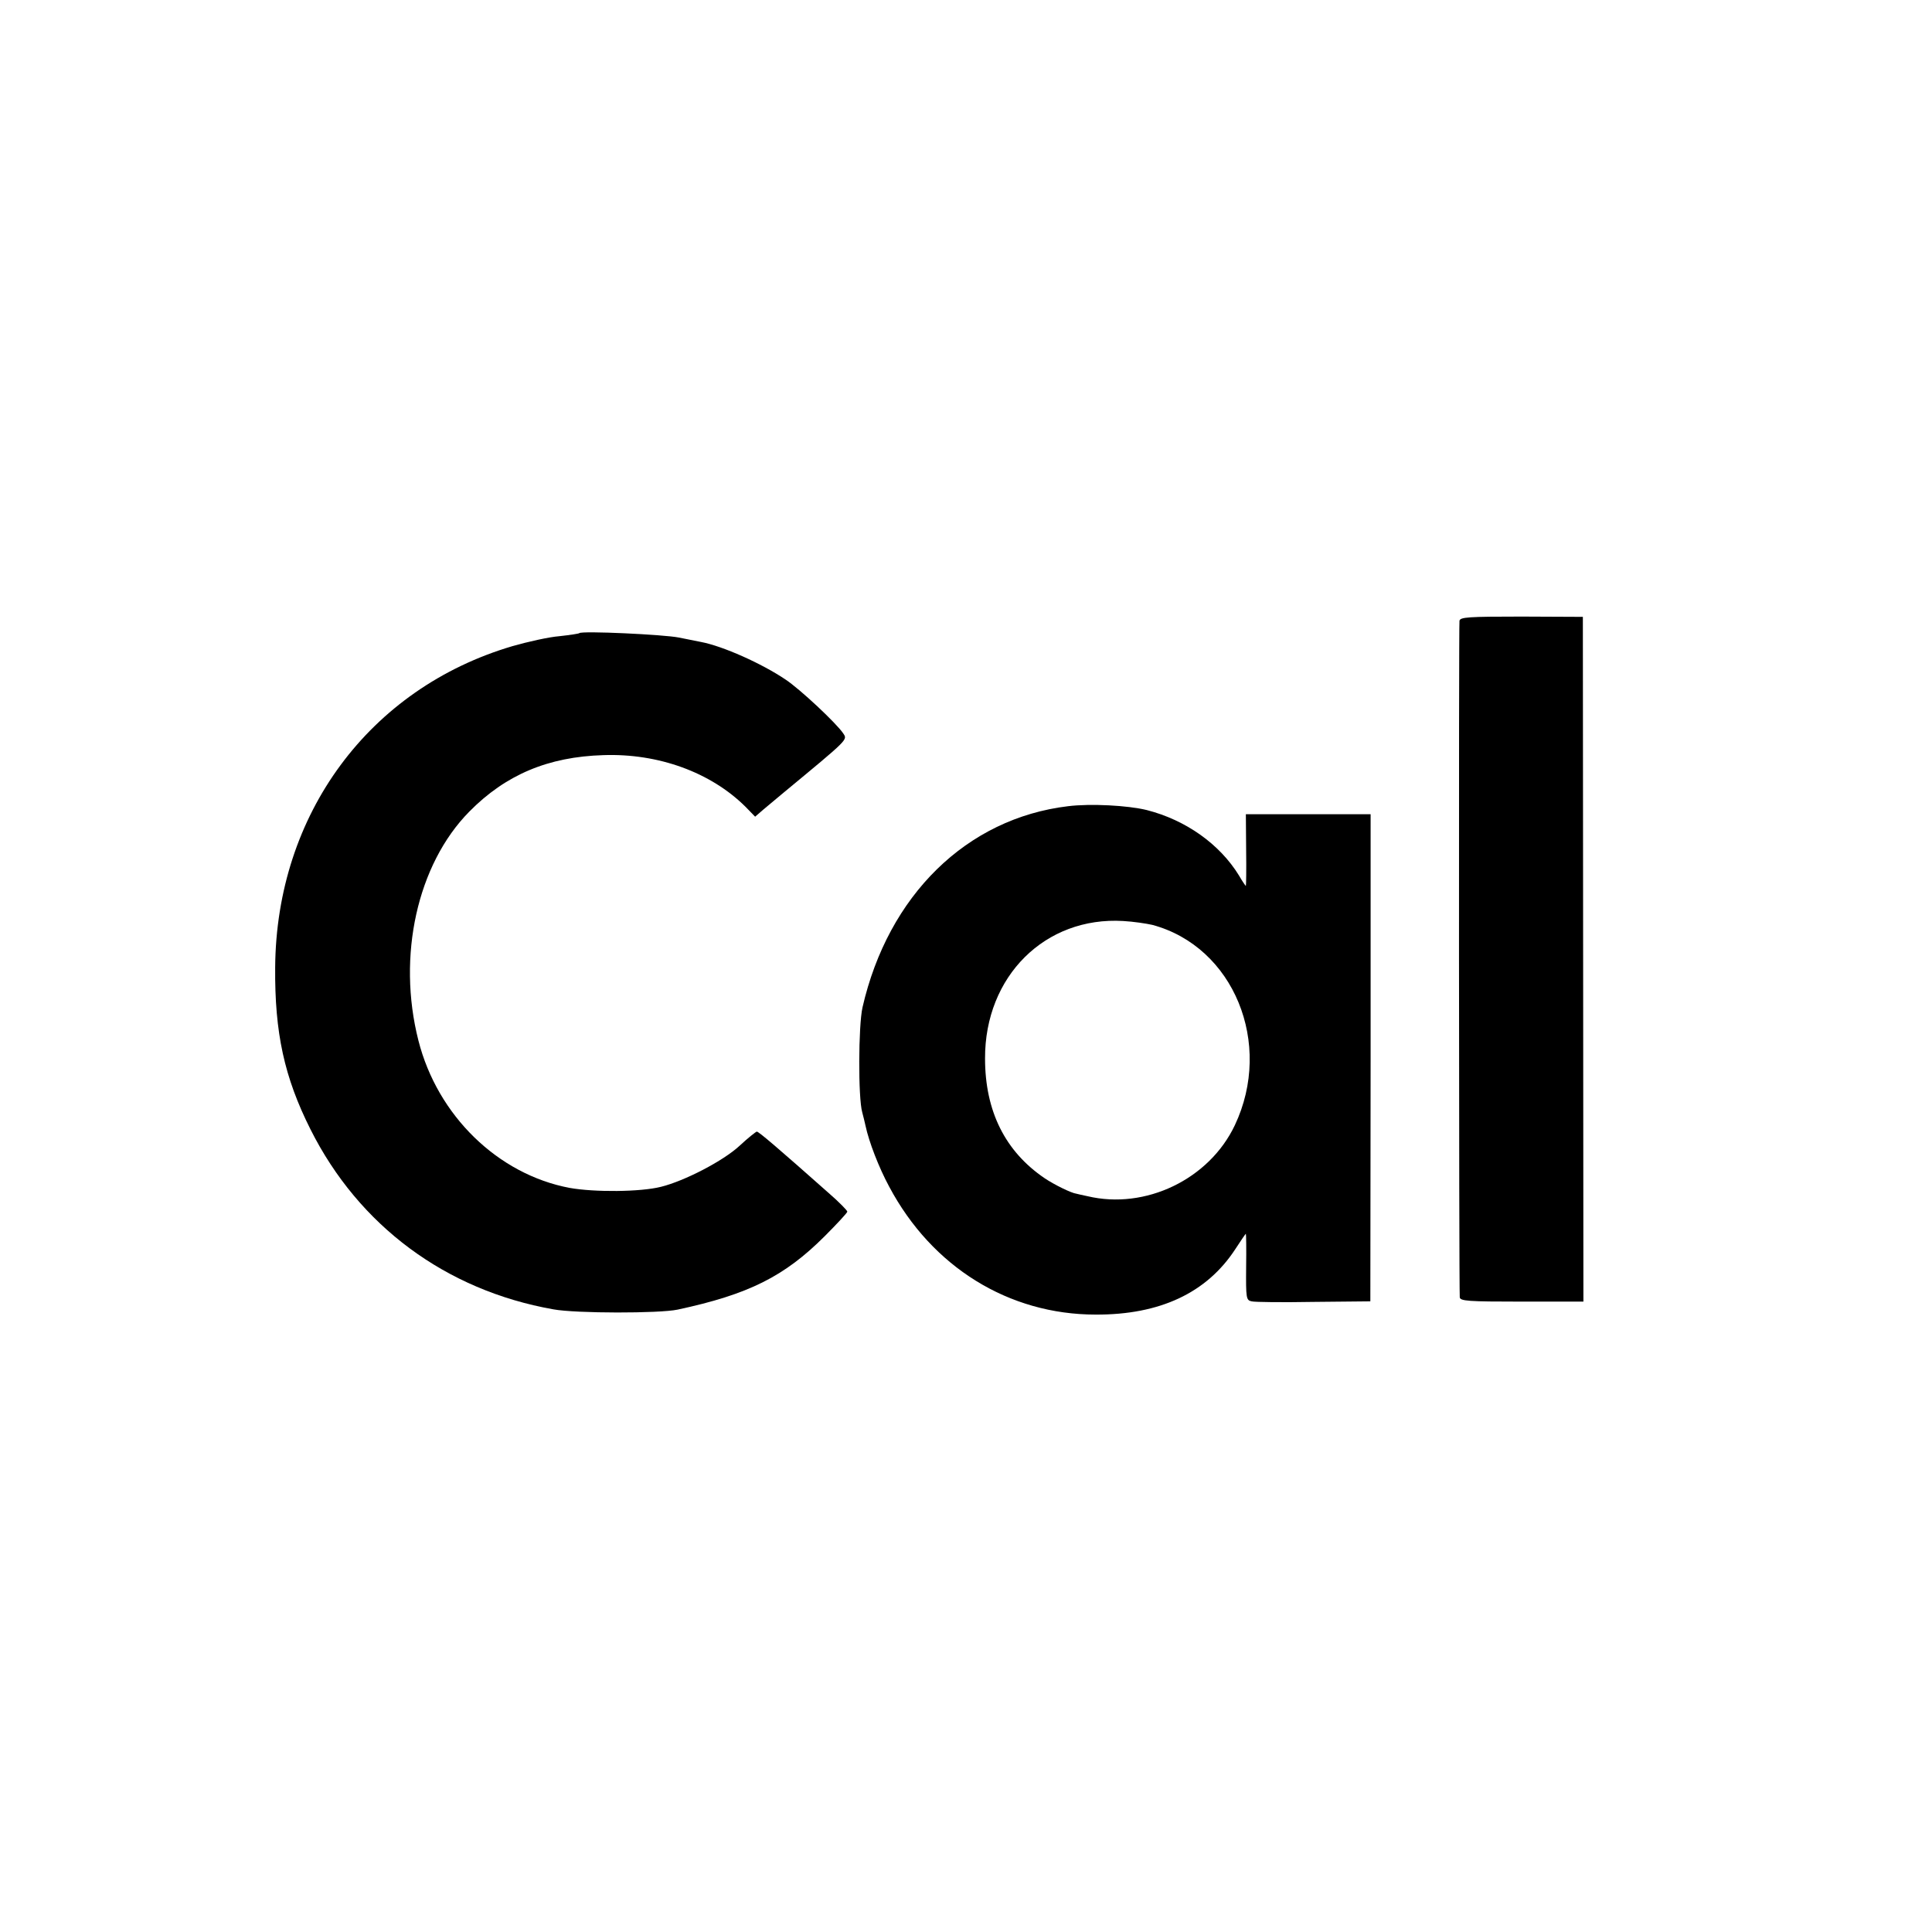
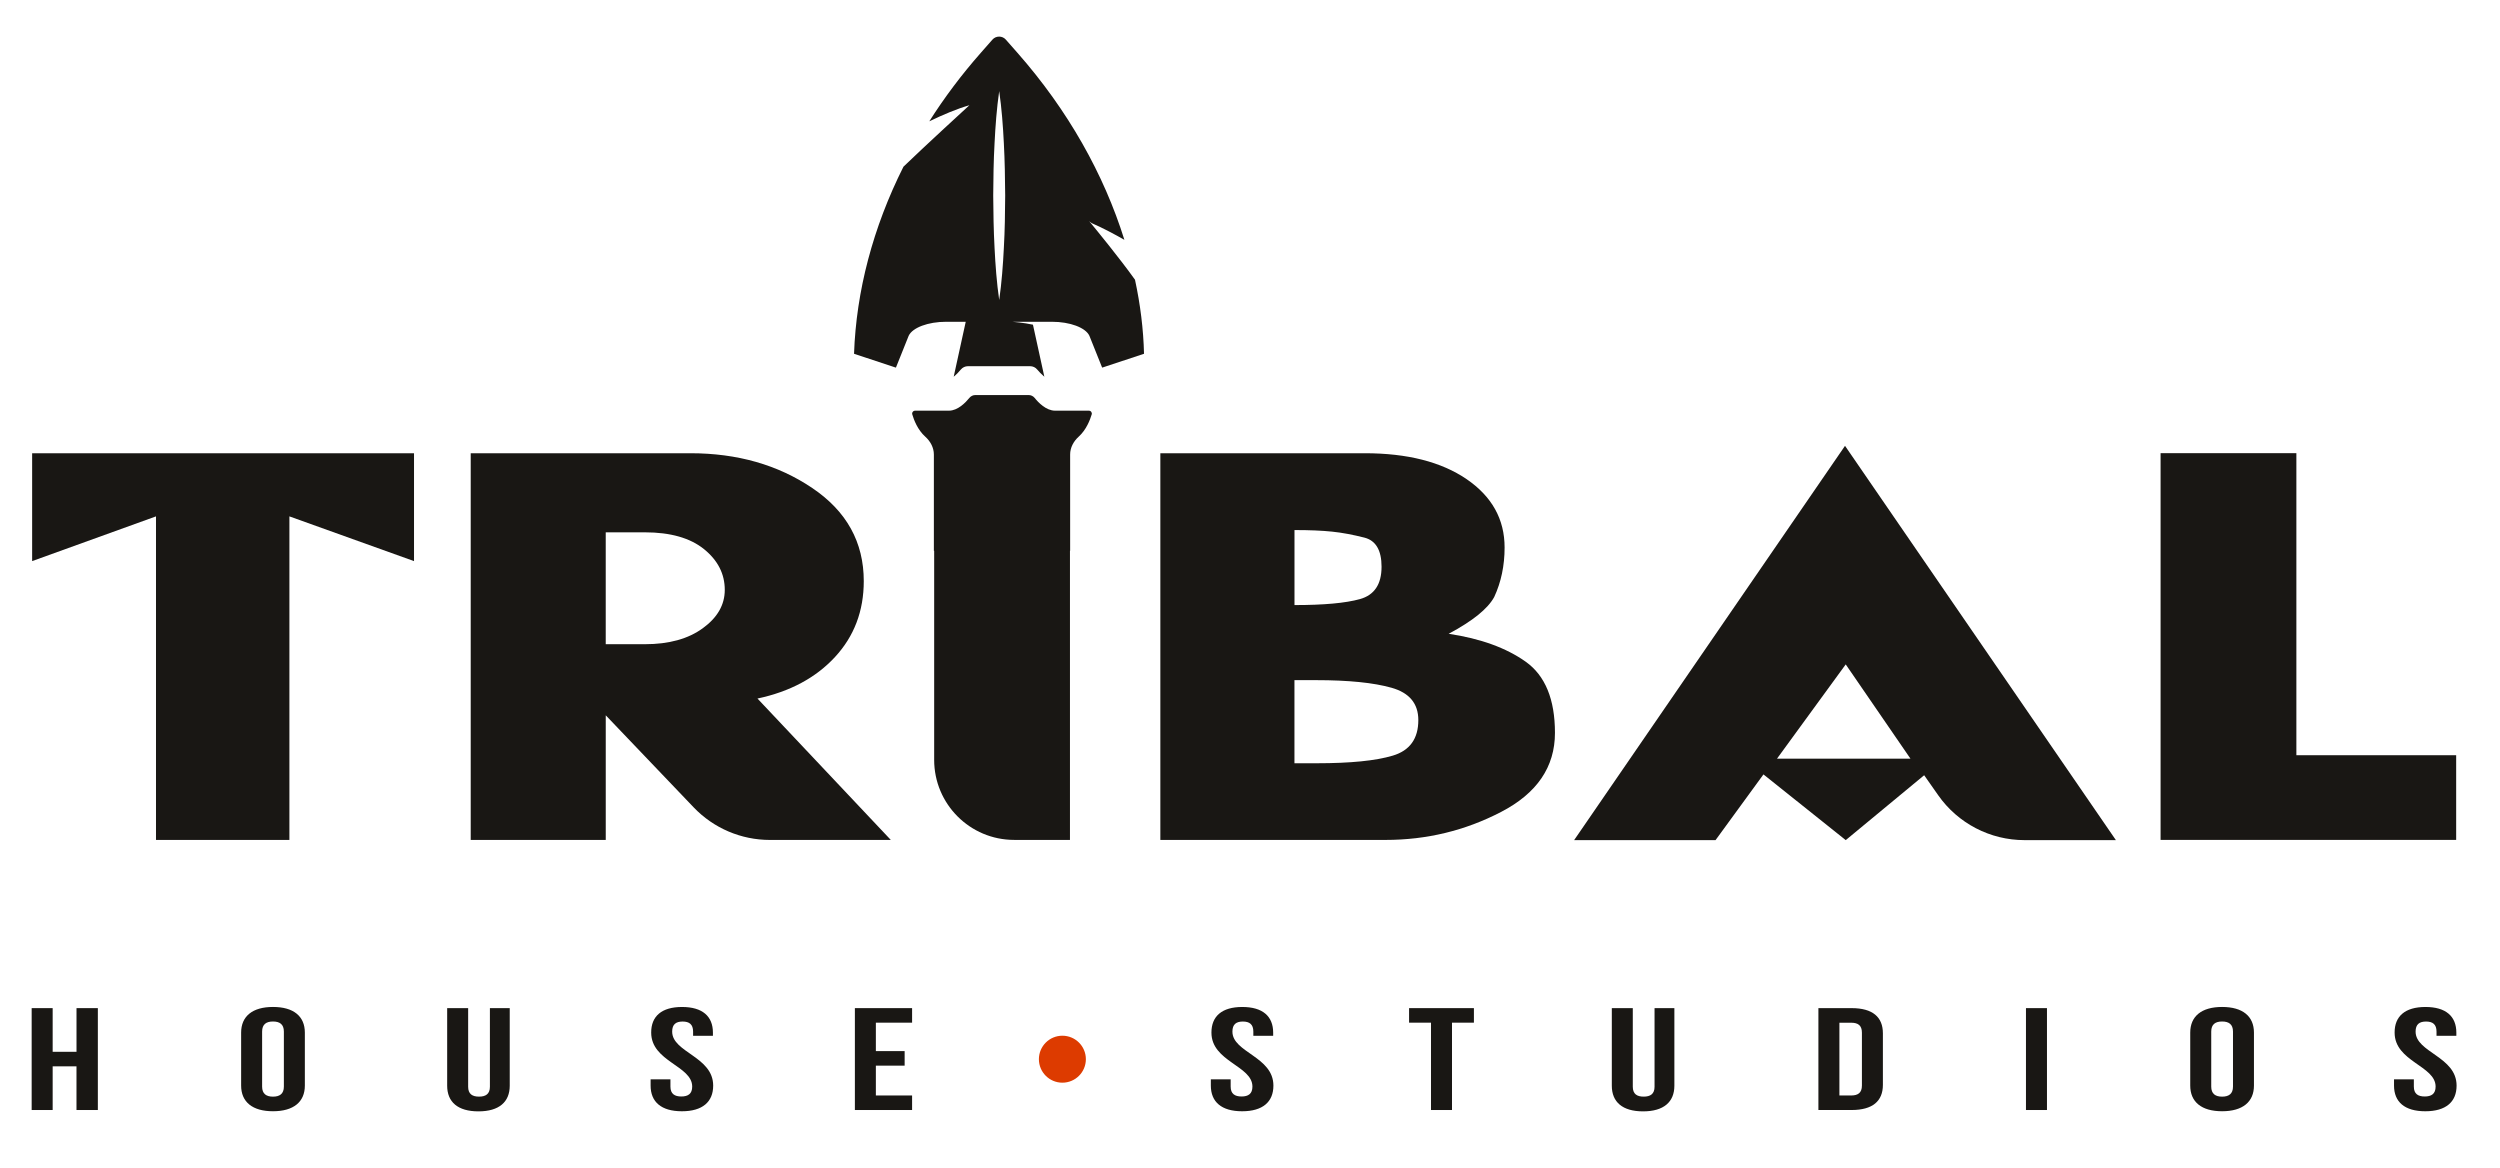
- <svg xmlns="http://www.w3.org/2000/svg" version="1.0" width="700pt" height="700pt" viewBox="0 0 700 700" preserveAspectRatio="xMidYMid meet">
-   <g transform="translate(0,700) scale(0.1,-0.1)" fill="#000000" stroke="none">
-     <path d="M5288 4751 c-3 -14 -2 -2406 1 -2451 1 -14 30 -16 224 -16 l224 0 -1 1241 -1 1240 -222 1 c-193 0 -222 -2 -225 -15z" />
-     <path d="M2099 4706 c-2 -2 -35 -7 -72 -11 -38 -3 -114 -20 -170 -36 -519 -153 -856 -609 -860 -1164 -2 -237 33 -398 128 -587 175 -349 490 -583 880 -652 81 -15 385 -15 450 -1 257 55 387 120 533 266 45 45 82 85 82 89 0 4 -30 35 -67 67 -185 164 -254 223 -261 223 -4 -1 -32 -23 -62 -51 -59 -55 -200 -128 -285 -149 -75 -19 -241 -20 -331 -4 -260 49 -479 262 -548 534 -78 306 -4 638 184 829 132 134 286 199 486 205 199 7 389 -62 515 -187 l35 -36 30 26 c16 13 49 41 73 61 238 197 232 191 216 215 -24 36 -156 160 -209 195 -86 58 -227 121 -306 136 -14 3 -50 10 -80 16 -54 11 -352 25 -361 16z" />
-     <path d="M3870 4079 c-368 -44 -652 -323 -745 -729 -15 -67 -16 -327 -1 -380 4 -14 9 -36 12 -49 12 -57 48 -151 86 -221 155 -291 433 -463 748 -463 233 -1 402 79 505 236 20 31 38 57 39 57 1 0 2 -54 1 -120 -1 -114 0 -121 20 -125 11 -3 112 -4 225 -2 l205 2 1 883 0 882 -226 0 -226 0 1 -130 c1 -71 0 -130 -1 -130 -1 0 -13 17 -25 38 -70 114 -193 201 -334 237 -69 17 -204 24 -285 14z m305 -430 c295 -79 439 -430 299 -726 -93 -196 -324 -307 -534 -257 -19 4 -37 8 -40 9 -18 2 -81 33 -115 56 -143 97 -216 243 -216 434 -1 298 218 515 501 498 36 -2 83 -9 105 -14z" />
+ <svg xmlns="http://www.w3.org/2000/svg" version="1.1" id="Layer_1" x="0px" y="0px" viewBox="0 0 1257.08 586.94" style="enable-background:new 0 0 1257.08 586.94;" xml:space="preserve">
+   <style type="text/css">
+ 	.st0{fill:#191714;}
+ 	.st1{fill:#DD3B00;}
+ </style>
+   <g>
+     <g>
+       <path class="st0" d="M208.18,227.9v54.24l-62.66-22.49v162.7H78.44v-162.7l-62.28,22.49V227.9H208.18z" />
+       <path class="st0" d="M447.93,422.35h-60.82c-14.47,0-28.31-5.91-38.31-16.38l-44.21-46.29v62.66h-67.9V227.9h110.47    c23.57,0,43.98,5.82,61.26,17.49c17.28,11.64,25.91,27.25,25.91,46.82c0,15-4.82,27.72-14.47,38.16s-22.63,17.4-38.98,20.88    L447.93,422.35z M304.59,323.93h19.68c12.05,0,21.76-2.66,29.12-8.04c7.37-5.35,11.05-11.78,11.05-19.27    c0-8.04-3.48-14.85-10.44-20.5c-6.96-5.61-16.87-8.45-29.74-8.45h-19.68v56.26H304.59z" />
+       <path class="st0" d="M686.24,227.9c21.43,0,38.51,4.36,51.23,13.04c12.72,8.71,19.09,20.15,19.09,34.36    c0,9.12-1.75,17.43-5.23,24.91c-3.22,5.91-10.85,12.05-22.9,18.48c16.08,2.4,28.98,7.11,38.77,14.06    c9.77,6.96,14.68,18.89,14.68,35.76c0,17.14-9.04,30.41-27.11,39.77c-18.07,9.39-37.43,14.06-58.04,14.06H583.46V227.9H686.24z     M650.89,304.25c14.74,0,25.7-0.99,32.95-3.01c7.22-2.02,10.85-7.43,10.85-16.26c0-8.3-2.89-13.19-8.63-14.65    c-5.76-1.46-11.2-2.49-16.26-3.01c-5.09-0.53-11.37-0.79-18.89-0.79v37.72L650.89,304.25L650.89,304.25z M650.89,383.79h11.26    c16.87,0,29.59-1.26,38.16-3.83c8.57-2.54,12.87-8.51,12.87-17.87c0-8.3-4.47-13.71-13.45-16.26c-8.98-2.54-21.64-3.83-37.96-3.83    h-10.88L650.89,383.79L650.89,383.79z" />
+       <path class="st0" d="M928.1,422.44l-41.38-33.04l-24.09,33.04h-71.11l136.21-198.26l136.21,198.26h-45.97    c-17.25,0-33.45-8.42-43.36-22.54l-7.08-10.09L928.1,422.44z M960.64,381.48l-32.55-47.4l-34.56,47.4H960.64z" />
+       <path class="st0" d="M1154.69,227.9v151.85h80.35v42.58h-148.63V227.87h68.28V227.9z" />
+       <g>
+         <path class="st0" d="M570.71,140.65c-7.84-10.97-19.68-25.38-22.43-28.71c-0.06-0.06-0.12-0.12-0.18-0.15     c0.03,0,0.03,0.03,0.06,0.03c-0.32-0.38-0.5-0.58-0.5-0.58l1.26,0.94c5.76,2.51,12.02,5.88,16.46,8.42     c-10.29-32.93-28.33-65.15-53.8-94.07l-5.82-6.61c-1.75-2.02-4.97-2.02-6.73,0l-5.82,6.61c-9.74,11.05-18.39,22.6-25.94,34.48     c7.02-3.39,14.09-6.37,20.18-8.1c0,0-23.25,21.29-33.16,30.91c-15.35,30.56-23.77,62.66-24.85,94.07l20.85,6.9h0.23l6.4-15.97     c1.93-4.09,9.77-7.02,18.8-7.02h9.88l-6.05,27.63c1.52-1.26,2.75-2.6,3.6-3.63c0.88-1.05,2.19-1.67,3.6-1.67h15.59h15.59     c1.4,0,2.72,0.58,3.6,1.67c0.85,1.02,2.11,2.37,3.6,3.63l-5.73-26.17c-4.44-0.99-10.41-1.46-10.41-1.46h10.09h2.81h7.08     c9.04,0,16.87,2.92,18.8,7.02l6.4,15.97h0.23l20.85-6.9C574.95,165.56,573.4,153.07,570.71,140.65z M504.77,124.59     c-0.44,8.74-1.08,17.52-2.34,26.26c-1.26-8.74-1.9-17.52-2.34-26.26c-0.47-8.74-0.61-17.52-0.67-26.26     c0.06-8.74,0.18-17.52,0.67-26.26c0.44-8.74,1.08-17.52,2.34-26.26c1.26,8.74,1.9,17.52,2.34,26.26     c0.47,8.74,0.61,17.52,0.67,26.26C505.39,107.08,505.27,115.82,504.77,124.59z" />
+       </g>
+       <path class="st0" d="M547.52,206.5h-9.42h-7.57c-4.5,0-8.45-4.12-10.26-6.4c-0.76-0.94-1.87-1.46-3.07-1.46h-13.36h-13.36    c-1.2,0-2.31,0.53-3.07,1.46c-1.84,2.28-5.79,6.4-10.26,6.4h-7.57h-9.42c-0.99,0-1.73,0.94-1.43,1.9    c0.79,2.72,2.69,7.75,6.52,11.17c2.6,2.34,4.33,5.5,4.33,9.01V277l0.15-0.09v105.18c0,22.22,18.01,40.24,40.24,40.24h28.04V276.91    l0.09,0.06v-48.42c0-3.51,1.73-6.67,4.33-9.01c3.8-3.42,5.7-8.45,6.52-11.17C549.22,207.43,548.52,206.5,547.52,206.5z" />
+     </g>
+     <g>
+       <path class="st0" d="M26.48,558.15H15.92v-51.23h10.56v21.96h11.99v-21.96H49.2v51.23H38.46v-21.96H26.48V558.15z" />
+       <path class="st0" d="M121.25,519.23c0-8.19,5.67-12.9,16.02-12.9s16.02,4.68,16.02,12.9v26.64c0,8.19-5.67,12.9-16.02,12.9    s-16.02-4.68-16.02-12.9V519.23z M131.8,546.37c0,3.66,2.11,5.06,5.47,5.06s5.47-1.4,5.47-5.06V518.7c0-3.66-2.11-5.06-5.47-5.06    s-5.47,1.4-5.47,5.06V546.37z" />
+       <path class="st0" d="M235.4,506.92v39.53c0,3.66,2.11,4.97,5.47,4.97s5.47-1.32,5.47-4.97v-39.53h9.97v39.01    c0,8.19-5.38,12.9-15.73,12.9s-15.73-4.68-15.73-12.9v-39.01L235.4,506.92L235.4,506.92z" />
+       <path class="st0" d="M342.95,506.34c10.26,0,15.53,4.68,15.53,12.9v1.61h-9.97v-2.13c0-3.66-1.93-5.06-5.26-5.06    c-3.36,0-5.26,1.4-5.26,5.06c0,10.53,20.62,12.52,20.62,27.16c0,8.19-5.38,12.9-15.73,12.9s-15.73-4.68-15.73-12.9v-3.16h9.97    v3.66c0,3.66,2.11,4.97,5.47,4.97c3.36,0,5.47-1.32,5.47-4.97c0-10.53-20.62-12.52-20.62-27.16    C327.4,511.01,332.69,506.34,342.95,506.34z" />
+       <path class="st0" d="M440.41,528.53h14.47v7.31h-14.47v15h18.22v7.31h-28.77v-51.23h28.77v7.31h-18.22V528.53z" />
+       <path class="st0" d="M624.66,506.34c10.26,0,15.53,4.68,15.53,12.9v1.61h-9.97v-2.13c0-3.66-1.93-5.06-5.26-5.06    c-3.36,0-5.26,1.4-5.26,5.06c0,10.53,20.61,12.52,20.61,27.16c0,8.19-5.38,12.9-15.73,12.9s-15.73-4.68-15.73-12.9v-3.16h9.97    v3.66c0,3.66,2.11,4.97,5.47,4.97s5.47-1.32,5.47-4.97c0-10.53-20.61-12.52-20.61-27.16C609.14,511.01,614.4,506.34,624.66,506.34    z" />
+       <path class="st0" d="M708.5,506.92h32.63v7.31h-11.02v43.92h-10.56v-43.92h-11.02v-7.31L708.5,506.92L708.5,506.92z" />
+       <path class="st0" d="M821.02,506.92v39.53c0,3.66,2.11,4.97,5.47,4.97s5.47-1.32,5.47-4.97v-39.53h9.97v39.01    c0,8.19-5.38,12.9-15.73,12.9s-15.73-4.68-15.73-12.9v-39.01L821.02,506.92L821.02,506.92z" />
+       <path class="st0" d="M914.35,506.92h16.7c10.56,0,15.73,4.47,15.73,12.66v25.91c0,8.19-5.18,12.66-15.73,12.66h-16.7V506.92z     M924.91,514.23v36.61h5.94c3.36,0,5.38-1.32,5.38-4.97v-26.64c0-3.66-2.02-4.97-5.38-4.97h-5.94V514.23z" />
+       <path class="st0" d="M1018.72,506.92h10.56v51.23h-10.56L1018.72,506.92L1018.72,506.92z" />
+       <path class="st0" d="M1101.32,519.23c0-8.19,5.67-12.9,16.02-12.9s16.02,4.68,16.02,12.9v26.64c0,8.19-5.67,12.9-16.02,12.9    s-16.02-4.68-16.02-12.9V519.23z M1111.88,546.37c0,3.66,2.11,5.06,5.47,5.06s5.47-1.4,5.47-5.06V518.7    c0-3.66-2.11-5.06-5.47-5.06s-5.47,1.4-5.47,5.06V546.37z" />
+       <path class="st0" d="M1219.6,506.34c10.26,0,15.53,4.68,15.53,12.9v1.61h-9.97v-2.13c0-3.66-1.93-5.06-5.26-5.06    c-3.36,0-5.26,1.4-5.26,5.06c0,10.53,20.61,12.52,20.61,27.16c0,8.19-5.38,12.9-15.73,12.9s-15.73-4.68-15.73-12.9v-3.16h9.97    v3.66c0,3.66,2.11,4.97,5.47,4.97s5.47-1.32,5.47-4.97c0-10.53-20.61-12.52-20.61-27.16    C1204.05,511.01,1209.34,506.34,1219.6,506.34z" />
+     </g>
+     <ellipse class="st1" cx="534.2" cy="532.6" rx="11.81" ry="11.81" />
  </g>
</svg>
